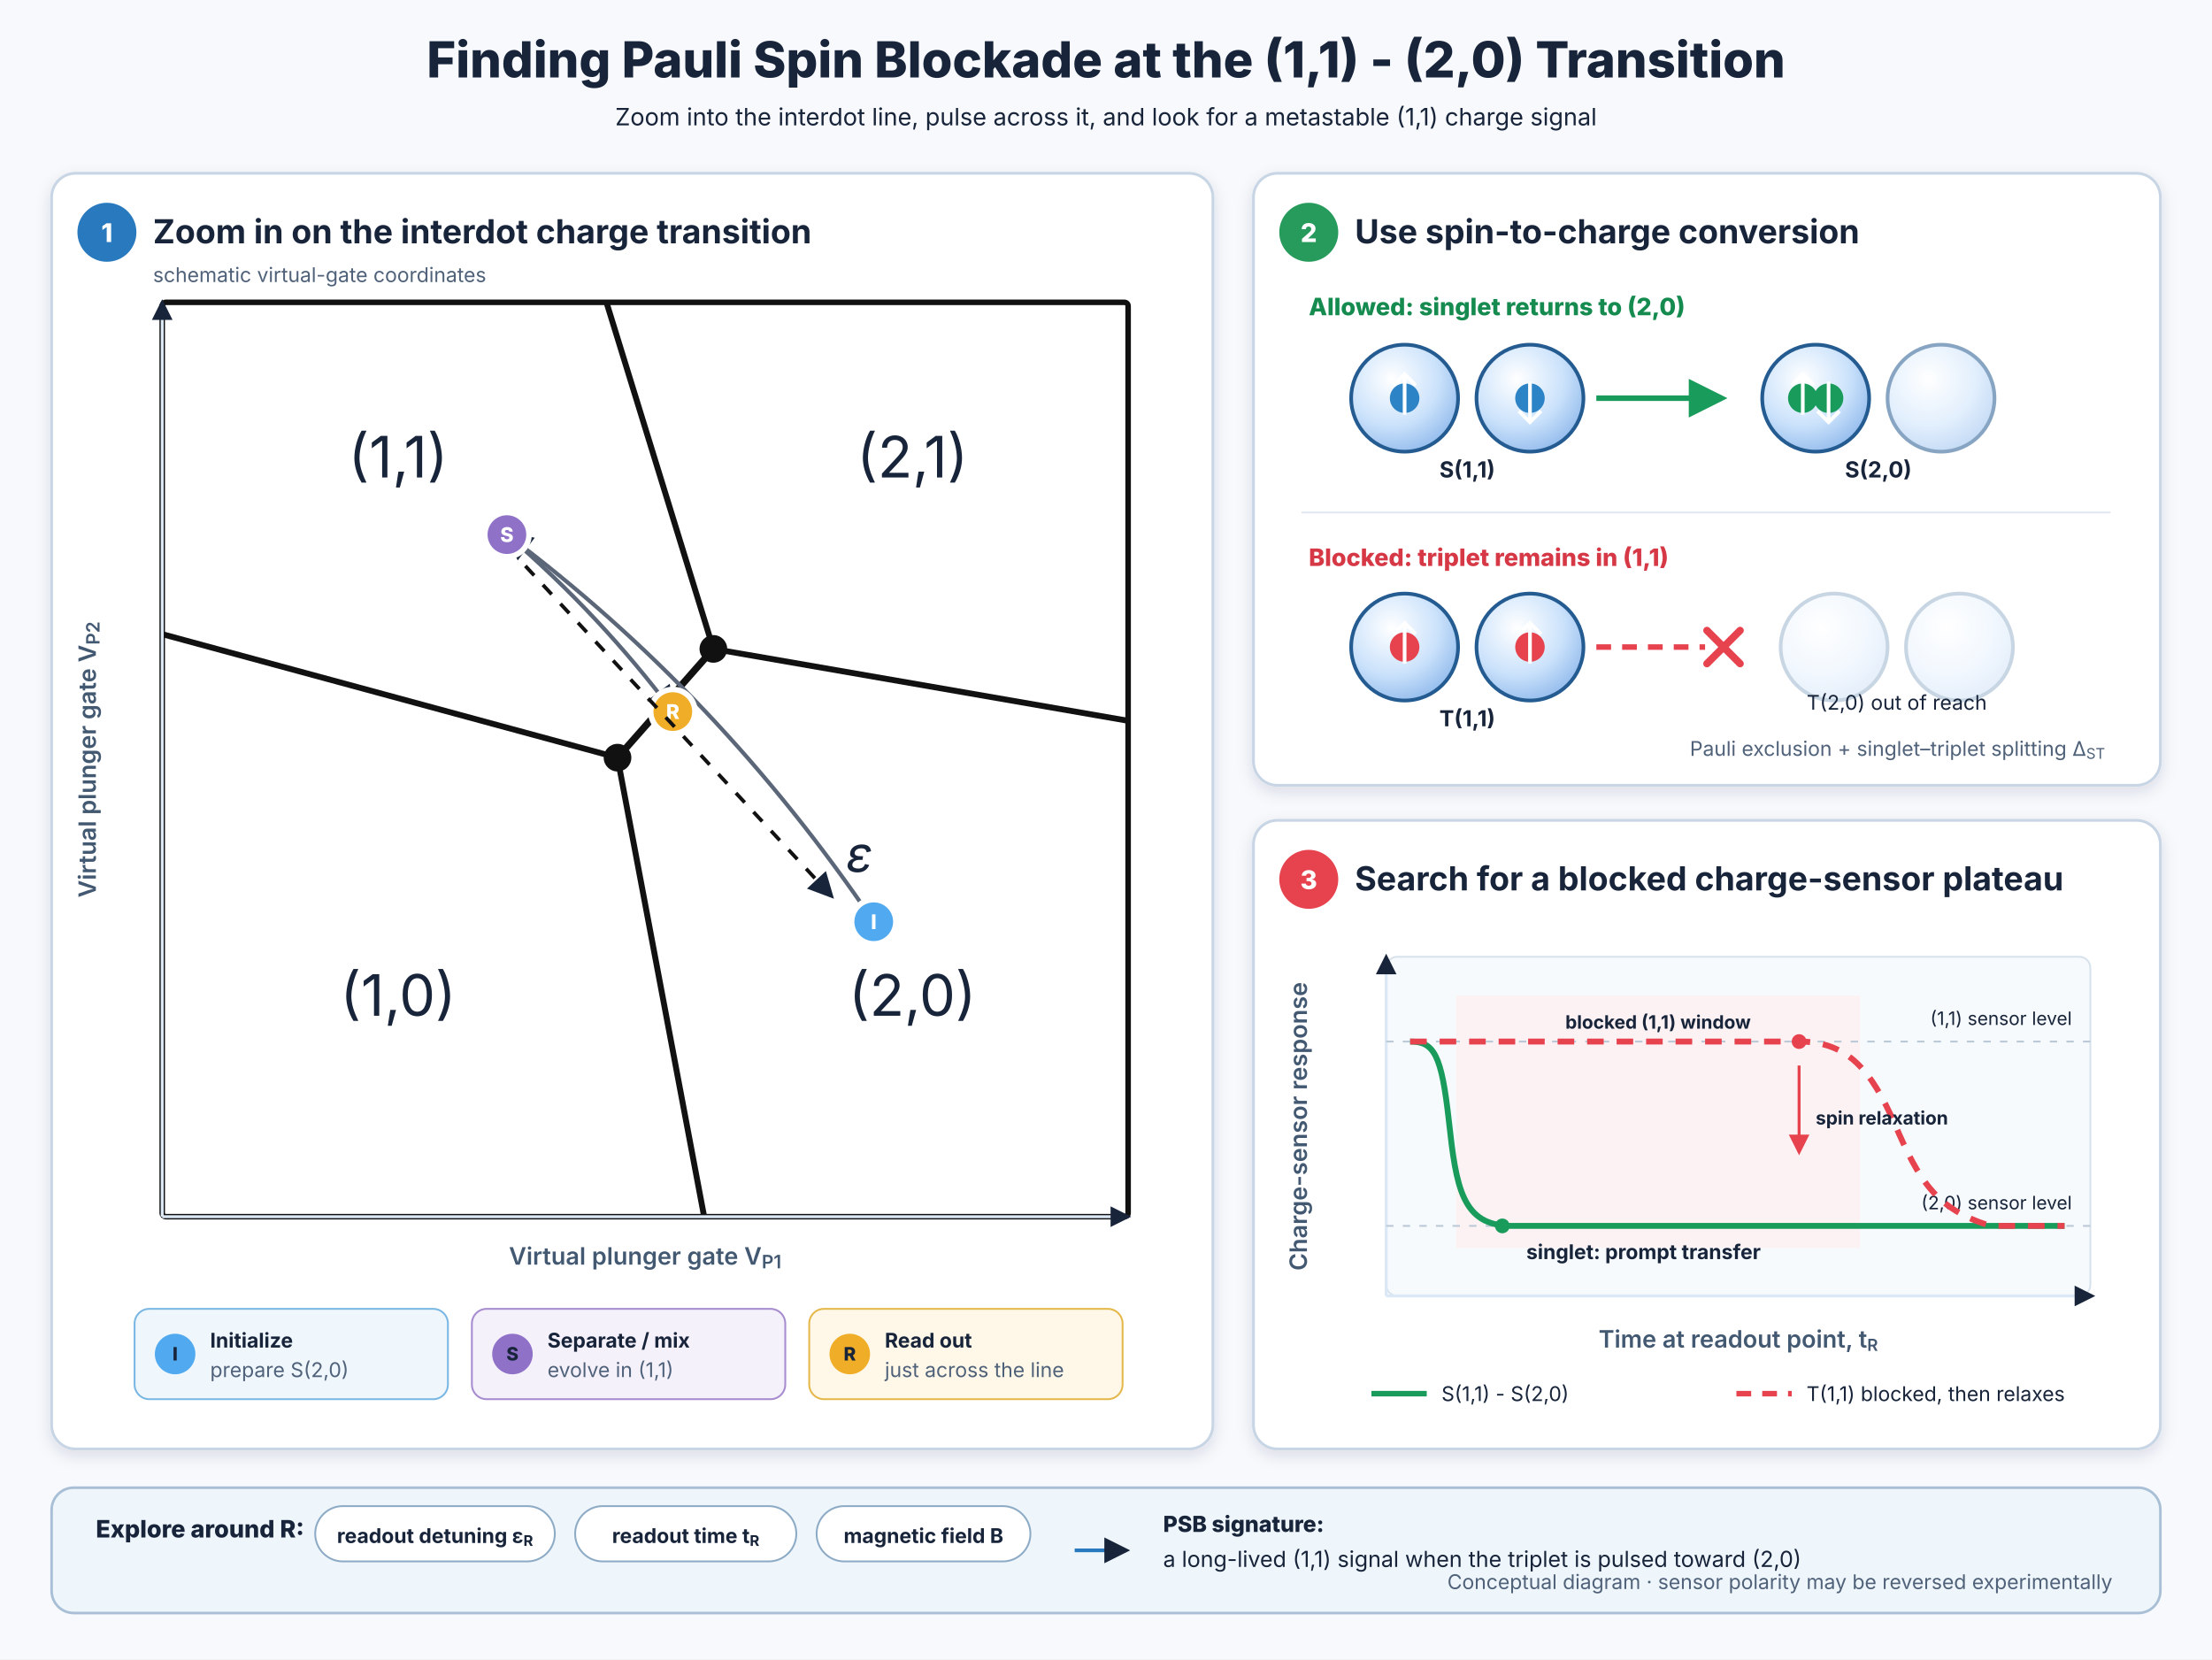
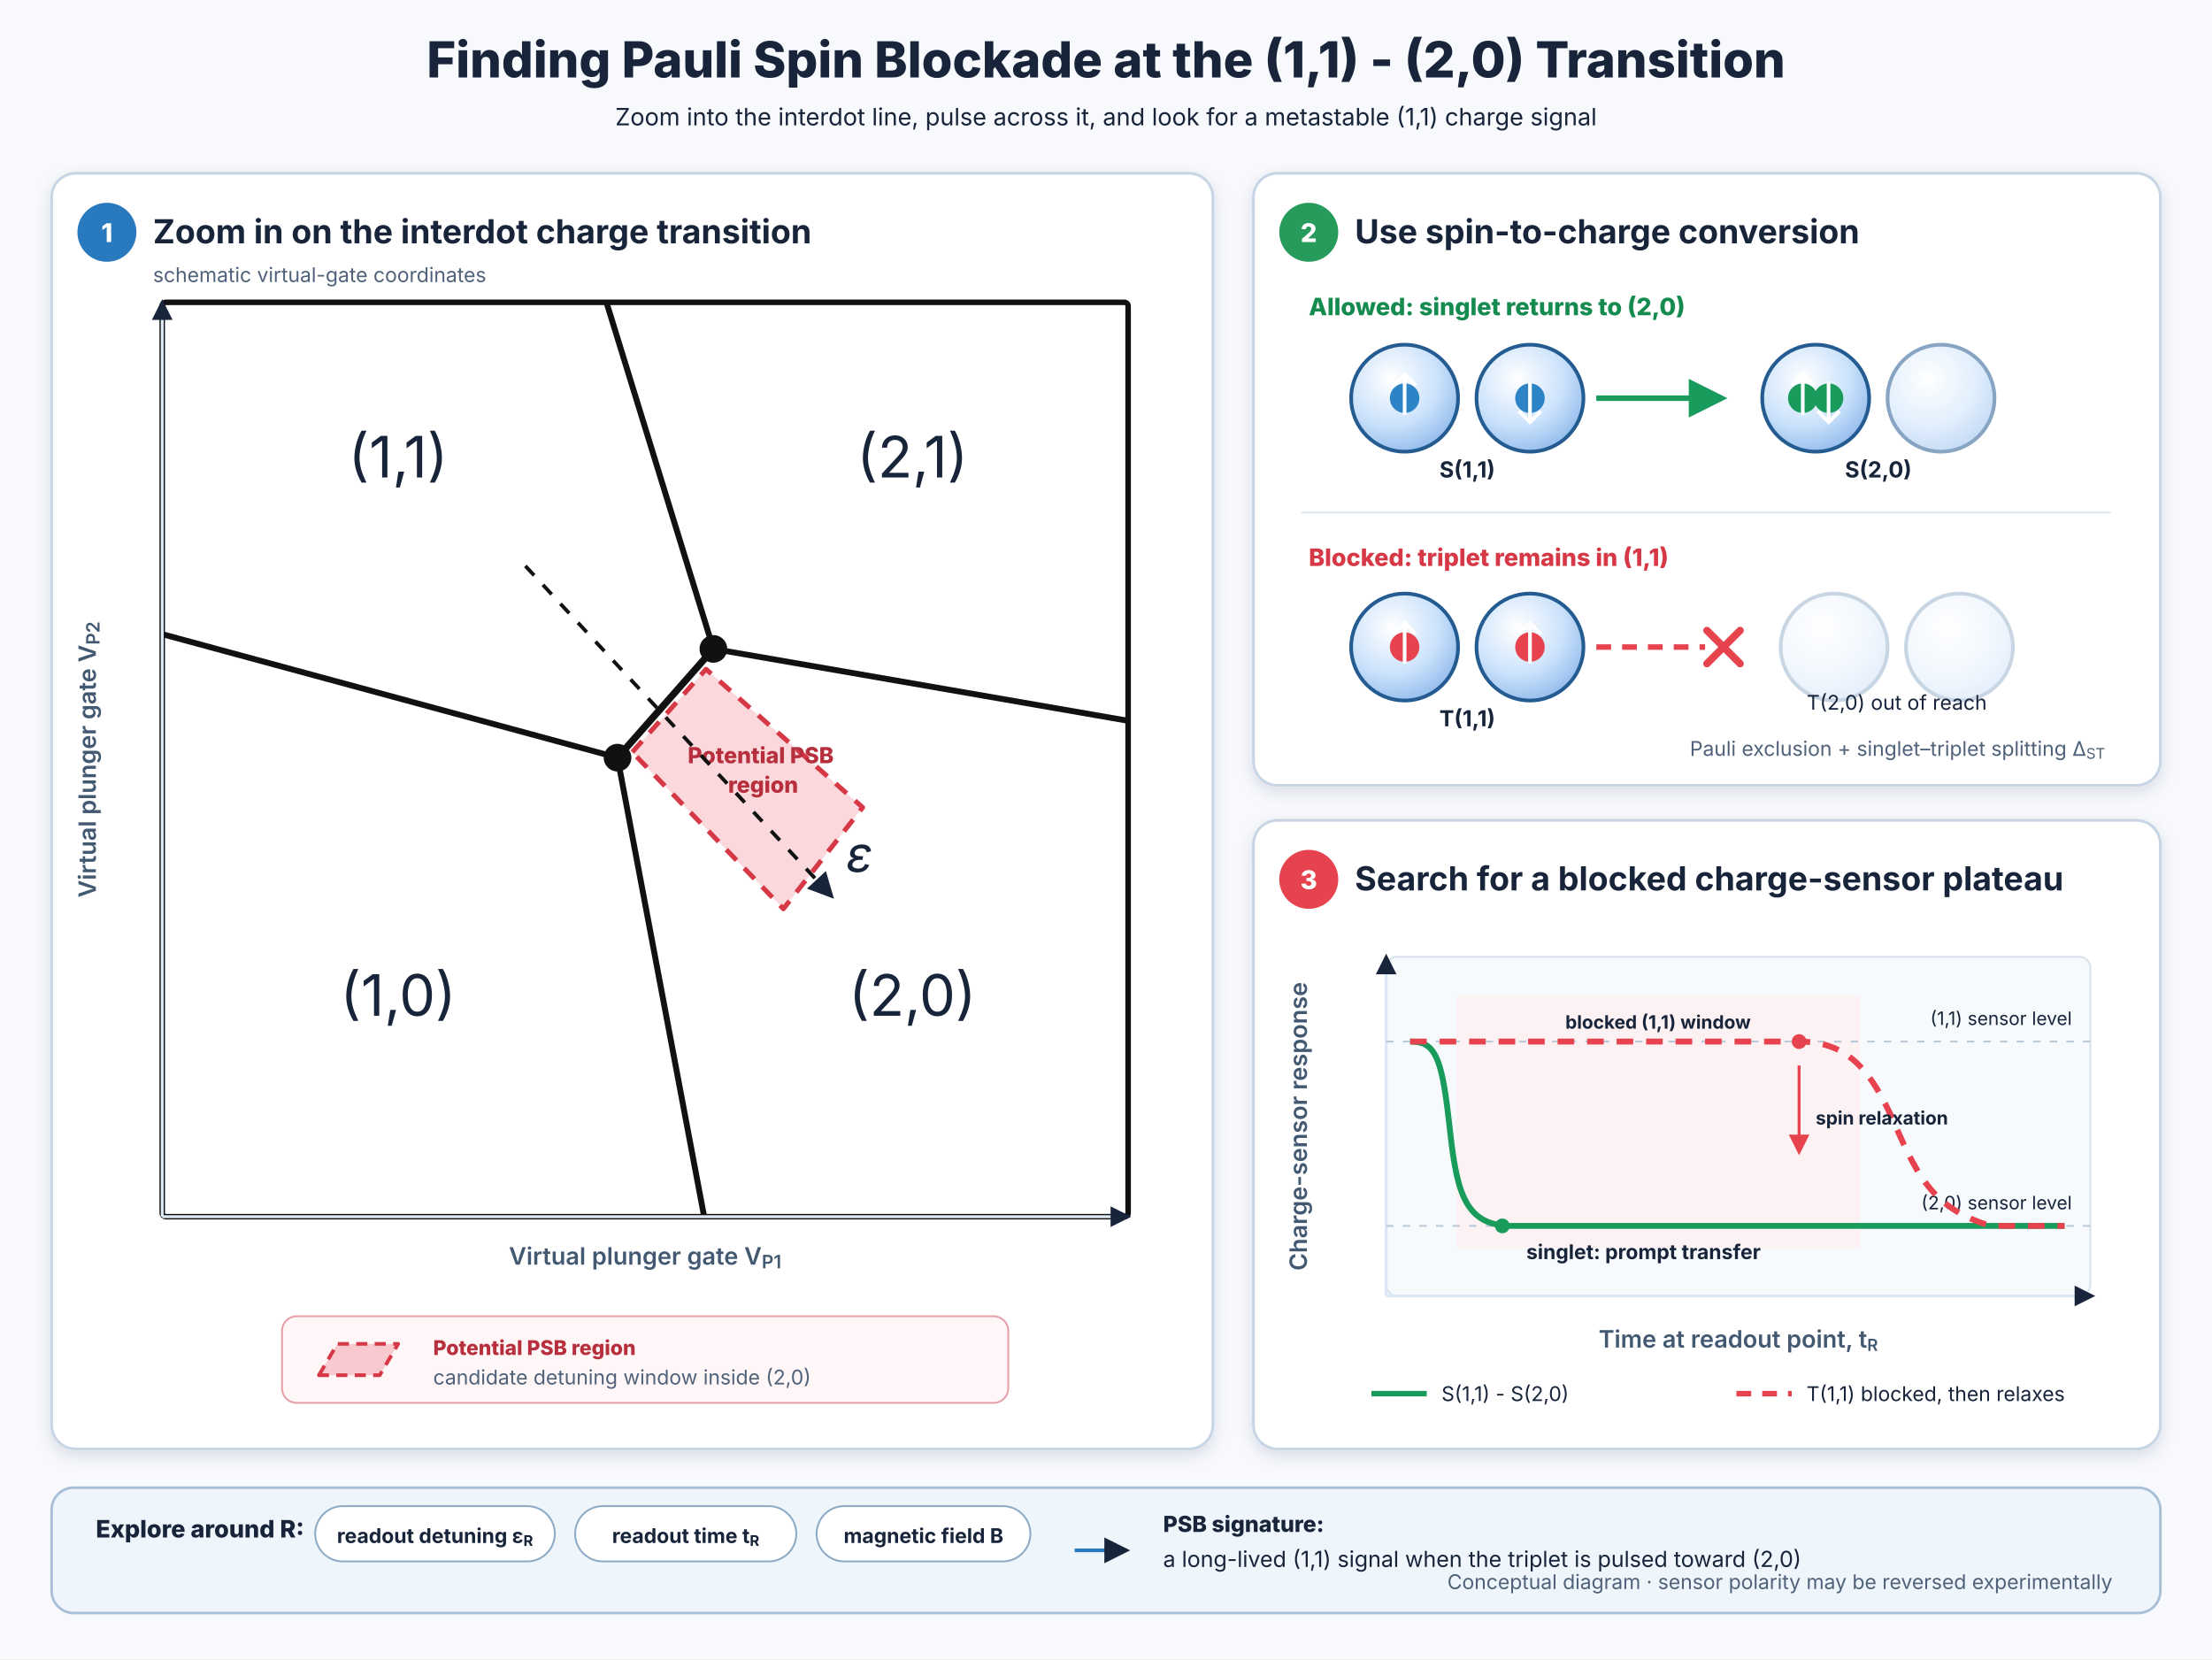
<svg xmlns="http://www.w3.org/2000/svg" width="1200" height="900" viewBox="0 0 1200 900" role="img" aria-labelledby="title desc">
  <defs>
    <linearGradient id="mapBackground" x1="0" y1="0" x2="1" y2="1">
      <stop offset="0%" stop-color="#142a55" />
      <stop offset="48%" stop-color="#284b7d" />
      <stop offset="100%" stop-color="#10213f" />
    </linearGradient>
    <linearGradient id="transitionGlow" x1="0" y1="1" x2="1" y2="0">
      <stop offset="0%" stop-color="#63e6ff" />
      <stop offset="48%" stop-color="#fff3a6" />
      <stop offset="100%" stop-color="#67f0d0" />
    </linearGradient>
    <radialGradient id="dotFill" cx="38%" cy="32%" r="75%">
      <stop offset="0%" stop-color="#ffffff" />
      <stop offset="58%" stop-color="#cbe2fb" />
      <stop offset="100%" stop-color="#8eb8eb" />
    </radialGradient>
    <filter id="panelShadow" x="-15%" y="-15%" width="130%" height="140%">
      <feDropShadow dx="0" dy="3" stdDeviation="4" flood-color="#152744" flood-opacity="0.12" />
    </filter>
    <filter id="ridgeGlow" x="-30%" y="-30%" width="160%" height="160%">
      <feGaussianBlur stdDeviation="7" result="blur" />
      <feMerge>
        <feMergeNode in="blur" />
        <feMergeNode in="SourceGraphic" />
      </feMerge>
    </filter>
    <clipPath id="mapClip">
      <rect x="88" y="164" width="524" height="496" rx="8" />
    </clipPath>
    <marker id="arrowNavy" viewBox="0 0 10 10" refX="8.5" refY="5" markerWidth="7" markerHeight="7" orient="auto-start-reverse">
      <path d="M0 0L10 5 0 10Z" fill="#17243a" />
    </marker>
    <marker id="arrowWhite" viewBox="0 0 10 10" refX="8.5" refY="5" markerWidth="7" markerHeight="7" orient="auto-start-reverse">
      <path d="M0 0L10 5 0 10Z" fill="#ffffff" />
    </marker>
    <marker id="arrowGreen" viewBox="0 0 10 10" refX="8.5" refY="5" markerWidth="7" markerHeight="7" orient="auto-start-reverse">
      <path d="M0 0L10 5 0 10Z" fill="#199b5b" />
    </marker>
    <marker id="arrowRed" viewBox="0 0 10 10" refX="8.5" refY="5" markerWidth="7" markerHeight="7" orient="auto-start-reverse">
      <path d="M0 0L10 5 0 10Z" fill="#e6434f" />
    </marker>
    <style>
      text { font-family: Inter, Arial, Helvetica, sans-serif; fill: #17243a; font-variant-ligatures: none; }
      .panel { fill: #ffffff; stroke: #c8d5e5; stroke-width: 1.5; filter: url(#panelShadow); }
      .panel-title { font-size: 18px; font-weight: 700; }
      .panel-number { font-size: 14px; font-weight: 800; fill: #ffffff; text-anchor: middle; dominant-baseline: middle; }
      .small { font-size: 11px; fill: #50627a; }
      .axis { stroke: #dbe8f6; stroke-width: 1.6; }
      .axis-label { font-size: 13px; font-weight: 600; fill: #435972; }
      .state-label { font-size: 22px; font-weight: 800; fill: #ffffff; }
      .light-text { fill: #ffffff; }
      .green-text { fill: #168b50; }
      .red-text { fill: #d63846; }
      .muted-text { fill: #7c8797; }
      .dot { fill: url(#dotFill); stroke: #245b91; stroke-width: 2; }
      .electron { fill: #ffffff; stroke-width: 2.2; }
    </style>
  </defs>
  <rect width="1200" height="900" fill="#f7f9fc" />
  <text x="600" y="42" text-anchor="middle" font-size="27" font-weight="800">Finding Pauli Spin Blockade at the (1,1) - (2,0) Transition</text>
  <text x="600" y="68" text-anchor="middle" font-size="13" fill="#5b6d84">Zoom into the interdot line, pulse across it, and look for a metastable (1,1) charge signal</text>
  <rect x="28" y="94" width="630" height="692" rx="13" class="panel" />
  <circle cx="58" cy="126" r="16" fill="#2879bd" />
  <text x="58" y="126" class="panel-number">1</text>
  <text x="83" y="132" class="panel-title">Zoom in on the interdot charge transition</text>
  <text x="83" y="153" class="small">schematic virtual-gate coordinates</text>
  <g clip-path="url(#mapClip)">
    <rect x="88" y="164" width="524" height="496" fill="#ffffff" />
    <path d="M329 164L387 352" fill="none" stroke="#111111" stroke-width="3.2" stroke-linecap="round" />
    <path d="M88 344L335 411" fill="none" stroke="#111111" stroke-width="3.2" stroke-linecap="round" />
    <path d="M387 352L612 391" fill="none" stroke="#111111" stroke-width="3.2" stroke-linecap="round" />
    <path d="M335 411L382 660" fill="none" stroke="#111111" stroke-width="3.2" stroke-linecap="round" />
    <path d="M335 411L387 352" fill="none" stroke="#111111" stroke-width="3.8" stroke-linecap="round" />
    <circle cx="335" cy="411" r="7.5" fill="#111111" />
    <circle cx="387" cy="352" r="7.5" fill="#111111" />
    <g font-family="Georgia, 'Times New Roman', serif" font-size="31" fill="#111111" text-anchor="middle">
      <text x="216" y="259">(1,1)</text>
      <text x="495" y="259">(2,1)</text>
      <text x="216" y="551">(1,0)</text>
      <text x="495" y="551">(2,0)</text>
    </g>
-     <path d="M474 500Q390 376 275 290" fill="none" stroke="#5b6778" stroke-width="2.2" marker-end="url(#arrowNavy)" />
-     <path d="M275 290Q326 334 365 386" fill="none" stroke="#5b6778" stroke-width="2.2" marker-end="url(#arrowNavy)" />
-     <circle cx="474" cy="500" r="12" fill="#51aaf0" stroke="#ffffff" stroke-width="3" />
-     <text x="474" y="504" font-size="11" font-weight="800" style="fill:#ffffff" text-anchor="middle">I</text>
-     <circle cx="275" cy="290" r="12" fill="#8f72c8" stroke="#ffffff" stroke-width="3" />
-     <text x="275" y="294" font-size="11" font-weight="800" style="fill:#ffffff" text-anchor="middle">S</text>
-     <circle cx="365" cy="386" r="12" fill="#f0ad27" stroke="#ffffff" stroke-width="3" />
-     <text x="365" y="390" font-size="11" font-weight="800" style="fill:#ffffff" text-anchor="middle">R</text>
+     <polygon points="343,408 383,363 468,438 425,493" fill="#f8c9cf" fill-opacity="0.72" stroke="#d63846" stroke-width="2.6" stroke-dasharray="8 6" stroke-linejoin="round" />
+     <text x="414" y="414" font-size="12" font-weight="800" style="fill:#b72f3c" text-anchor="middle">
+       <tspan x="414">Potential PSB</tspan>
+       <tspan x="414" dy="16">region</tspan>
+     </text>
    <path d="M285 307L451 486" fill="none" stroke="#111111" stroke-width="2" stroke-dasharray="7 7" marker-end="url(#arrowNavy)" />
    <text x="459" y="473" font-family="Georgia, 'Times New Roman', serif" font-size="27" font-style="italic" fill="#111111">ε</text>
  </g>
  <rect x="88" y="164" width="524" height="496" rx="2" fill="none" stroke="#111111" stroke-width="3" />
  <path d="M88 660H612" class="axis" marker-end="url(#arrowNavy)" />
  <path d="M88 660V164" class="axis" marker-end="url(#arrowNavy)" />
  <text x="350" y="686" text-anchor="middle" class="axis-label">Virtual plunger gate V<tspan baseline-shift="sub" font-size="10">P1</tspan>
  </text>
  <text x="52" y="412" text-anchor="middle" class="axis-label" transform="rotate(-90 52 412)">Virtual plunger gate V<tspan baseline-shift="sub" font-size="10">P2</tspan>
  </text>
-   <g transform="translate(73 710)">
-     <rect width="170" height="49" rx="8" fill="#eff7fd" stroke="#7bb7e3" />
-     <circle cx="22" cy="24.5" r="11" fill="#51aaf0" />
-     <text x="22" y="28" font-size="10" font-weight="800" fill="#fff" text-anchor="middle">I</text>
-     <text x="41" y="21" font-size="11" font-weight="700">Initialize</text>
-     <text x="41" y="37" class="small">prepare S(2,0)</text>
-   </g>
-   <g transform="translate(256 710)">
-     <rect width="170" height="49" rx="8" fill="#f5f1fb" stroke="#a78ccf" />
-     <circle cx="22" cy="24.5" r="11" fill="#8f72c8" />
-     <text x="22" y="28" font-size="10" font-weight="800" fill="#fff" text-anchor="middle">S</text>
-     <text x="41" y="21" font-size="11" font-weight="700">Separate / mix</text>
-     <text x="41" y="37" class="small">evolve in (1,1)</text>
-   </g>
-   <g transform="translate(439 710)">
-     <rect width="170" height="49" rx="8" fill="#fff8e8" stroke="#e5b84c" />
-     <circle cx="22" cy="24.5" r="11" fill="#f0ad27" />
-     <text x="22" y="28" font-size="10" font-weight="800" fill="#fff" text-anchor="middle">R</text>
-     <text x="41" y="21" font-size="11" font-weight="700">Read out</text>
-     <text x="41" y="37" class="small">just across the line</text>
+   <g transform="translate(153 714)">
+     <rect width="394" height="47" rx="8" fill="#fff6f7" stroke="#e5a0a8" />
+     <polygon points="20,32 30,15 63,15 53,32" fill="#f8c9cf" stroke="#d63846" stroke-width="2" stroke-dasharray="6 4" stroke-linejoin="round" />
+     <text x="82" y="21" font-size="11" font-weight="800" style="fill:#b72f3c">Potential PSB region</text>
+     <text x="82" y="37" class="small">candidate detuning window inside (2,0)</text>
  </g>
  <rect x="680" y="94" width="492" height="332" rx="13" class="panel" />
  <circle cx="710" cy="126" r="16" fill="#269b5b" />
  <text x="710" y="126" class="panel-number">2</text>
  <text x="735" y="132" class="panel-title">Use spin-to-charge conversion</text>
  <text x="710" y="171" font-size="13" font-weight="800" style="fill:#168b50">Allowed: singlet returns to (2,0)</text>
  <circle cx="762" cy="216" r="29" class="dot" />
  <circle cx="830" cy="216" r="29" class="dot" />
  <circle cx="762" cy="216" r="8" fill="#2c83c6" />
  <path d="M762 225V203M756 209L762 203L768 209" fill="none" stroke="#fff" stroke-width="2" />
  <circle cx="830" cy="216" r="8" fill="#2c83c6" />
  <path d="M830 207V229M824 223L830 229L836 223" fill="none" stroke="#fff" stroke-width="2" />
  <text x="796" y="259" font-size="12" font-weight="700" text-anchor="middle">S(1,1)</text>
  <path d="M866 216H934" fill="none" stroke="#199b5b" stroke-width="3" marker-end="url(#arrowGreen)" />
  <circle cx="985" cy="216" r="29" class="dot" />
  <circle cx="1053" cy="216" r="29" class="dot" opacity="0.55" />
  <circle cx="978" cy="216" r="8" fill="#199b5b" />
  <path d="M978 225V203M972 209L978 203L984 209" fill="none" stroke="#fff" stroke-width="2" />
  <circle cx="992" cy="216" r="8" fill="#199b5b" />
  <path d="M992 207V229M986 223L992 229L998 223" fill="none" stroke="#fff" stroke-width="2" />
  <text x="1019" y="259" font-size="12" font-weight="700" text-anchor="middle">S(2,0)</text>
  <line x1="706" y1="278" x2="1145" y2="278" stroke="#e1e8f0" />
  <text x="710" y="307" font-size="13" font-weight="800" style="fill:#d63846">Blocked: triplet remains in (1,1)</text>
  <circle cx="762" cy="351" r="29" class="dot" />
  <circle cx="830" cy="351" r="29" class="dot" />
  <circle cx="762" cy="351" r="8" fill="#e6434f" />
  <path d="M762 360V338M756 344L762 338L768 344" fill="none" stroke="#fff" stroke-width="2" />
  <circle cx="830" cy="351" r="8" fill="#e6434f" />
  <path d="M830 360V338M824 344L830 338L836 344" fill="none" stroke="#fff" stroke-width="2" />
  <text x="796" y="394" font-size="12" font-weight="700" text-anchor="middle">T(1,1)</text>
  <path d="M866 351H925" fill="none" stroke="#e6434f" stroke-width="3" stroke-dasharray="8 6" />
  <path d="M926 342L944 360M944 342L926 360" stroke="#e6434f" stroke-width="4" stroke-linecap="round" />
  <circle cx="995" cy="351" r="29" class="dot" opacity="0.25" />
  <circle cx="1063" cy="351" r="29" class="dot" opacity="0.25" />
  <text x="1029" y="385" font-size="11" fill="#7c8797" text-anchor="middle">T(2,0) out of reach</text>
  <text x="1142" y="410" class="small" text-anchor="end">Pauli exclusion + singlet–triplet splitting Δ<tspan baseline-shift="sub" font-size="8">ST</tspan>
  </text>
  <rect x="680" y="445" width="492" height="341" rx="13" class="panel" />
  <circle cx="710" cy="477" r="16" fill="#e6434f" />
  <text x="710" y="477" class="panel-number">3</text>
  <text x="735" y="483" class="panel-title">Search for a blocked charge-sensor plateau</text>
  <rect x="752" y="519" width="382" height="184" rx="6" fill="#f7fafc" stroke="#d8e2ed" />
  <rect x="790" y="540" width="219" height="137" fill="#fff0f1" opacity="0.8" />
  <text x="899.5" y="558" text-anchor="middle" font-size="10" font-weight="700" fill="#d63846">blocked (1,1) window</text>
  <path d="M752 703H1135" class="axis" marker-end="url(#arrowNavy)" />
  <path d="M752 703V519" class="axis" marker-end="url(#arrowNavy)" />
  <line x1="752" y1="565" x2="1134" y2="565" stroke="#bbc9d7" stroke-dasharray="4 5" />
  <line x1="752" y1="665" x2="1134" y2="665" stroke="#bbc9d7" stroke-dasharray="4 5" />
  <text x="1124" y="556" font-size="10" fill="#52677e" text-anchor="end">(1,1) sensor level</text>
  <text x="1124" y="656" font-size="10" fill="#52677e" text-anchor="end">(2,0) sensor level</text>
  <path d="M765 565C778 565 782 572 786 608S793 665 820 665H1120" fill="none" stroke="#199b5b" stroke-width="3.2" />
  <circle cx="815" cy="665" r="4" fill="#199b5b" />
  <text x="828" y="683" font-size="11" font-weight="700" fill="#168b50">singlet: prompt transfer</text>
  <path d="M765 565H976C1002 565 1015 580 1028 610S1050 656 1080 665H1120" fill="none" stroke="#e6434f" stroke-width="3.2" stroke-dasharray="9 7" />
  <circle cx="976" cy="565" r="4" fill="#e6434f" />
  <path d="M976 578V625" fill="none" stroke="#e6434f" stroke-width="1.6" marker-end="url(#arrowRed)" />
  <text x="985" y="610" font-size="10" font-weight="700" fill="#d63846">spin relaxation</text>
  <text x="943" y="731" text-anchor="middle" class="axis-label">Time at readout point, t<tspan baseline-shift="sub" font-size="9">R</tspan>
  </text>
  <text x="709" y="611" text-anchor="middle" class="axis-label" transform="rotate(-90 709 611)">Charge-sensor response</text>
  <g transform="translate(744 756)">
    <line x1="0" y1="0" x2="30" y2="0" stroke="#199b5b" stroke-width="3" />
    <text x="38" y="4" font-size="11">S(1,1) - S(2,0)</text>
    <line x1="198" y1="0" x2="228" y2="0" stroke="#e6434f" stroke-width="3" stroke-dasharray="8 6" />
    <text x="236" y="4" font-size="11">T(1,1) blocked, then relaxes</text>
  </g>
  <rect x="28" y="807" width="1144" height="68" rx="12" fill="#eef5fb" stroke="#a8bfd6" stroke-width="1.4" />
  <text x="52" y="834" font-size="13" font-weight="800" fill="#234c76">Explore around R:</text>
  <rect x="171" y="817" width="130" height="30" rx="15" fill="#ffffff" stroke="#8eabc6" />
  <text x="236" y="837" font-size="11" font-weight="700" text-anchor="middle">readout detuning ε<tspan baseline-shift="sub" font-size="8">R</tspan>
  </text>
  <rect x="312" y="817" width="120" height="30" rx="15" fill="#ffffff" stroke="#8eabc6" />
  <text x="372" y="837" font-size="11" font-weight="700" text-anchor="middle">readout time t<tspan baseline-shift="sub" font-size="8">R</tspan>
  </text>
  <rect x="443" y="817" width="116" height="30" rx="15" fill="#ffffff" stroke="#8eabc6" />
  <text x="501" y="837" font-size="11" font-weight="700" text-anchor="middle">magnetic field B</text>
  <path d="M583 841H611" fill="none" stroke="#2879bd" stroke-width="2" marker-end="url(#arrowNavy)" />
  <text x="631" y="831" font-size="12" font-weight="800">PSB signature:</text>
  <text x="631" y="850" font-size="12">a long-lived (1,1) signal when the triplet is pulsed toward (2,0)</text>
  <text x="1146" y="862" class="small" text-anchor="end">Conceptual diagram · sensor polarity may be reversed experimentally</text>
</svg>
